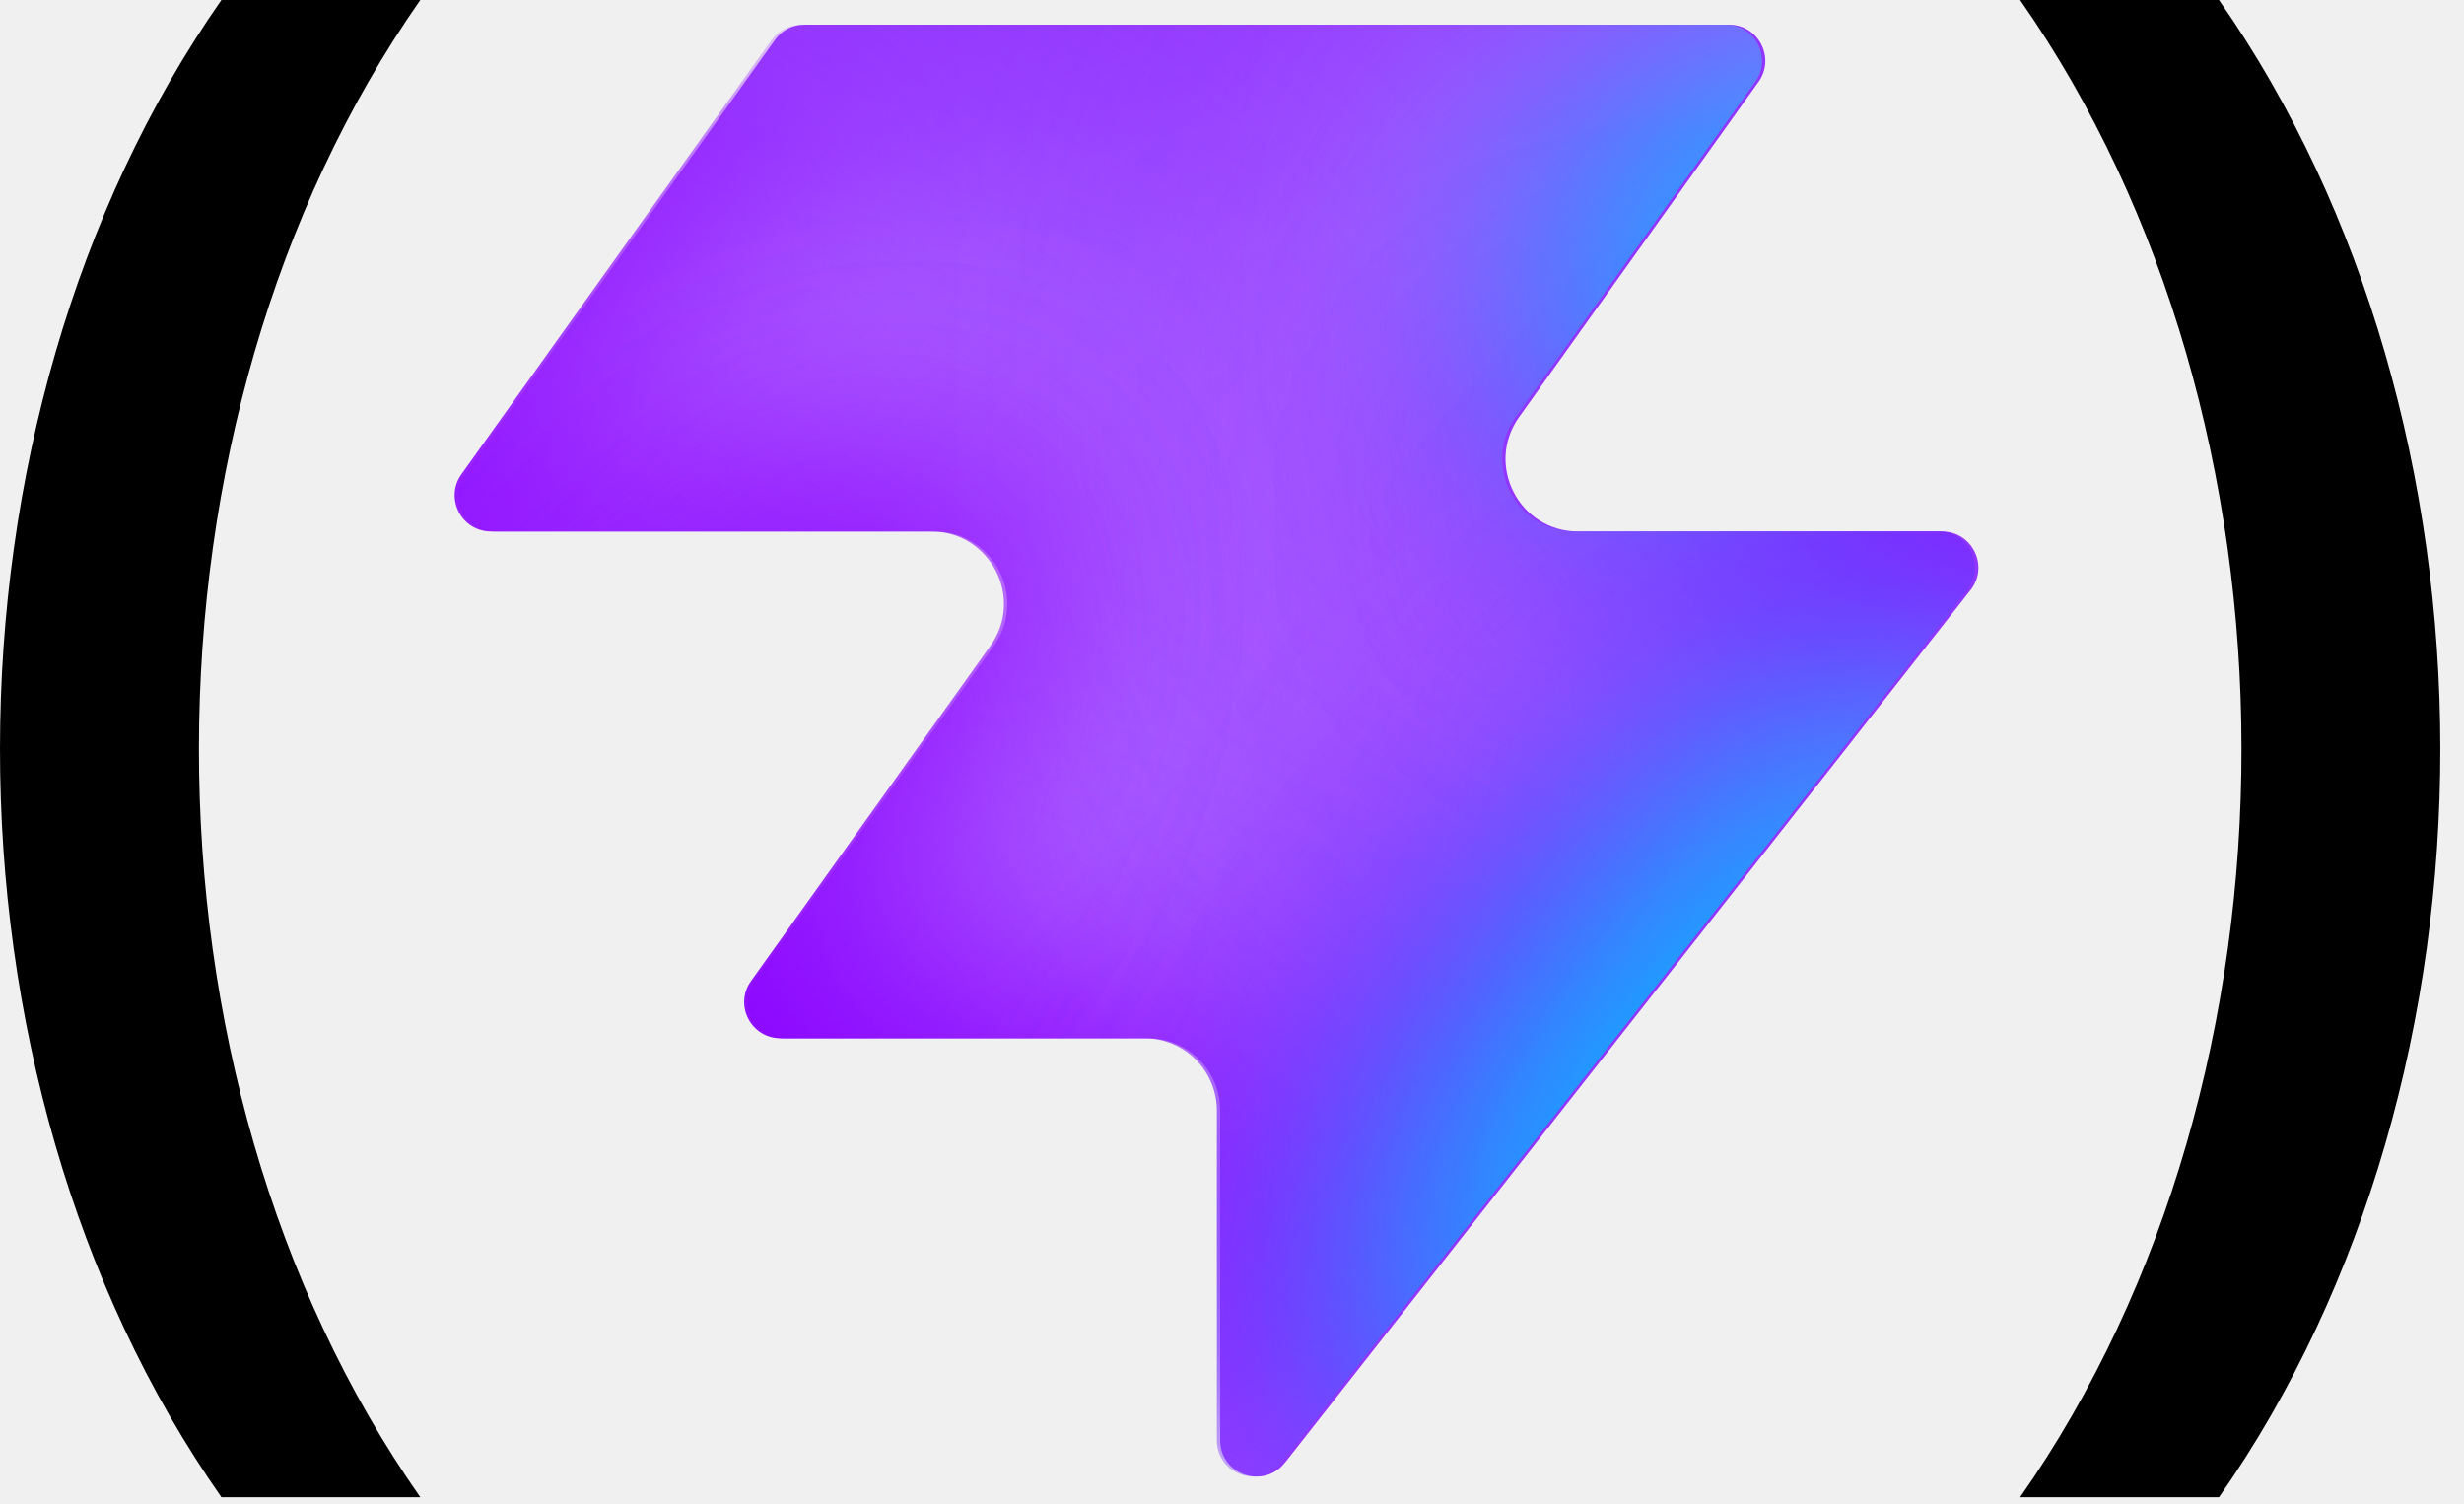
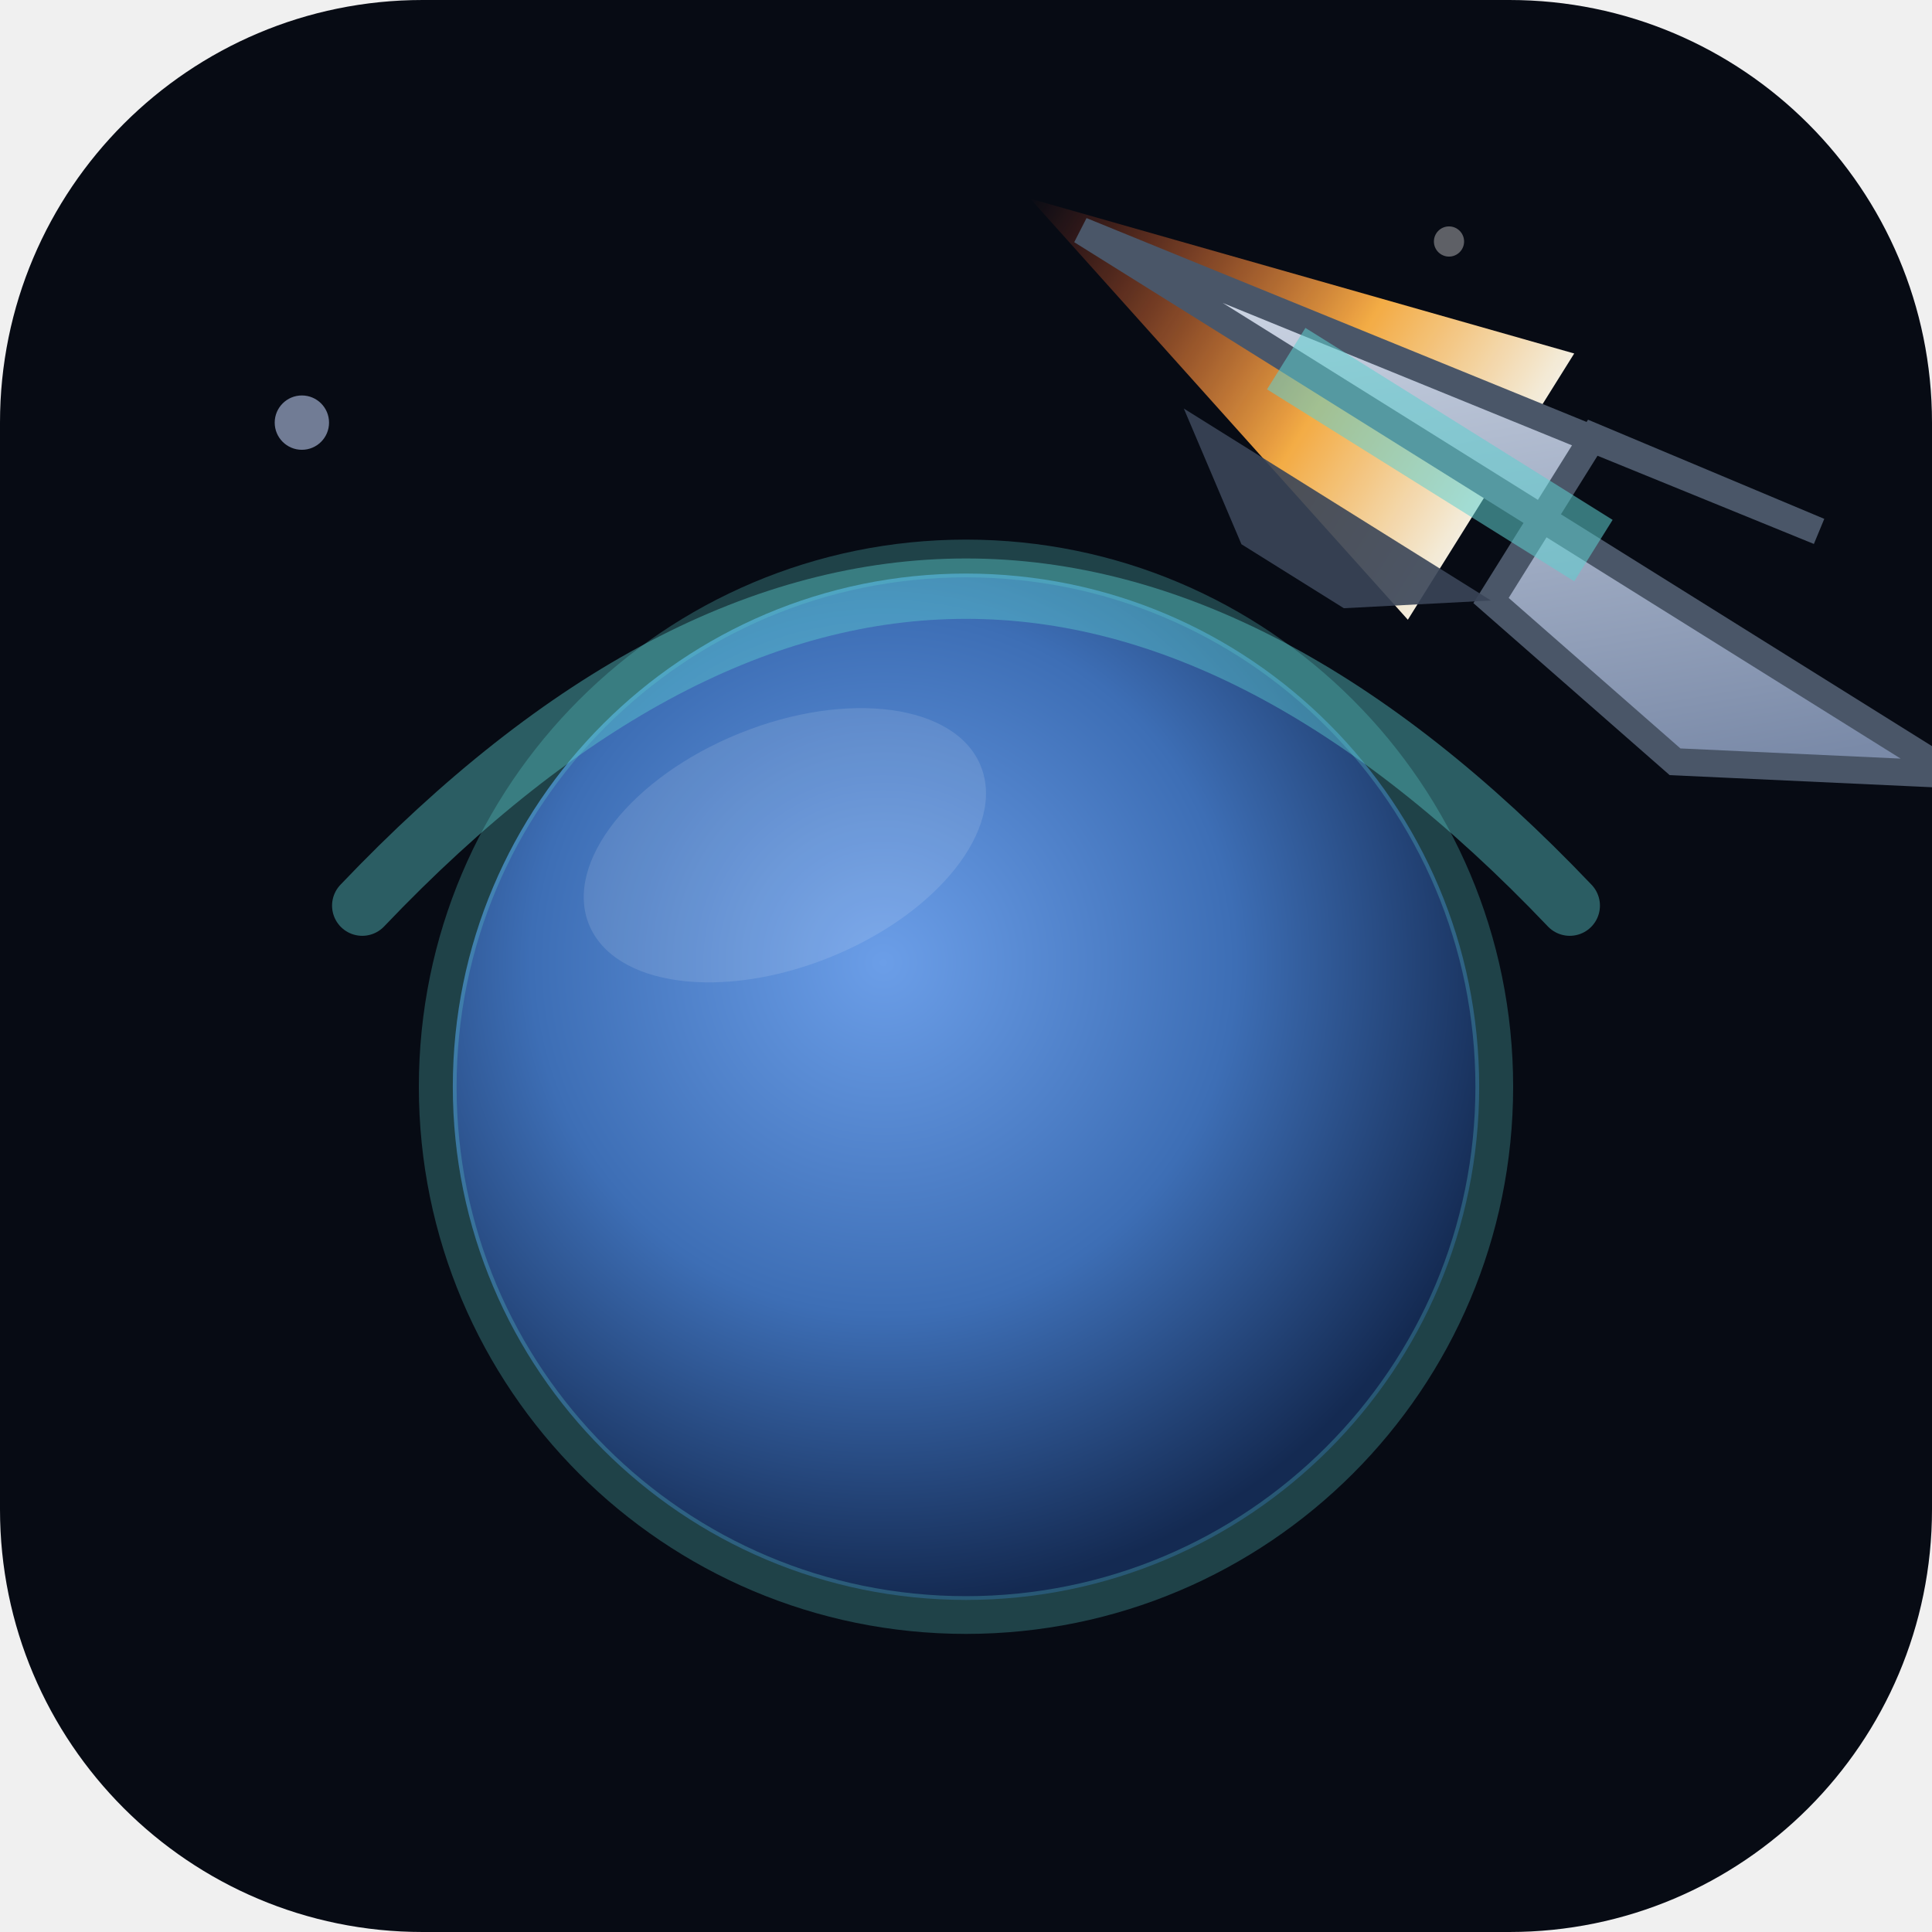
- <svg xmlns="http://www.w3.org/2000/svg" width="77" height="47" fill="none" aria-labelledby="vite-logo-title" viewBox="0 0 77 47">
-   <style>.parenthesis{fill:#000}@media (prefers-color-scheme:dark){.parenthesis{fill:#fff}}</style>
-   <path fill="#9135ff" d="M40.151 45.71c-.663.844-2.02.374-2.02-.699V34.708a2.26 2.26 0 0 0-2.262-2.262H24.493c-.92 0-1.457-1.04-.92-1.788l7.479-10.471c1.07-1.498 0-3.578-1.842-3.578H15.443c-.92 0-1.456-1.04-.92-1.788l9.696-13.576c.213-.297.556-.474.92-.474h28.894c.92 0 1.456 1.04.92 1.788l-7.48 10.472c-1.07 1.497 0 3.578 1.842 3.578h11.376c.944 0 1.474 1.087.89 1.83L40.153 45.712z" />
-   <mask id="a" width="48" height="47" x="14" y="0" maskUnits="userSpaceOnUse" style="mask-type:alpha">
-     <path fill="#000" d="M40.047 45.71c-.663.843-2.02.374-2.02-.699V34.708a2.26 2.26 0 0 0-2.262-2.262H24.389c-.92 0-1.457-1.04-.92-1.788l7.479-10.472c1.07-1.497 0-3.578-1.842-3.578H15.34c-.92 0-1.456-1.04-.92-1.788l9.696-13.575c.213-.297.556-.474.92-.474H53.93c.92 0 1.456 1.04.92 1.788L47.37 13.03c-1.07 1.498 0 3.578 1.842 3.578h11.376c.944 0 1.474 1.088.89 1.831L40.049 45.712z" />
-   </mask>
-   <g mask="url(#a)">
-     <g filter="url(#b)">
-       <ellipse cx="5.508" cy="14.704" fill="#eee6ff" rx="5.508" ry="14.704" transform="rotate(269.814 20.96 11.29)scale(-1 1)" />
-     </g>
-     <g filter="url(#c)">
-       <ellipse cx="10.399" cy="29.851" fill="#eee6ff" rx="10.399" ry="29.851" transform="rotate(89.814 -16.902 -8.275)scale(1 -1)" />
-     </g>
-     <g filter="url(#d)">
-       <ellipse cx="5.508" cy="30.487" fill="#8900ff" rx="5.508" ry="30.487" transform="rotate(89.814 -19.197 -7.127)scale(1 -1)" />
-     </g>
-     <g filter="url(#e)">
-       <ellipse cx="5.508" cy="30.599" fill="#8900ff" rx="5.508" ry="30.599" transform="rotate(89.814 -25.928 4.177)scale(1 -1)" />
-     </g>
-     <g filter="url(#f)">
-       <ellipse cx="5.508" cy="30.599" fill="#8900ff" rx="5.508" ry="30.599" transform="rotate(89.814 -25.738 5.52)scale(1 -1)" />
-     </g>
-     <g filter="url(#g)">
-       <ellipse cx="14.072" cy="22.078" fill="#eee6ff" rx="14.072" ry="22.078" transform="rotate(93.35 31.245 55.578)scale(-1 1)" />
-     </g>
-     <g filter="url(#h)">
-       <ellipse cx="3.47" cy="21.501" fill="#8900ff" rx="3.47" ry="21.501" transform="rotate(89.009 35.419 55.202)scale(-1 1)" />
-     </g>
-     <g filter="url(#i)">
-       <ellipse cx="3.47" cy="21.501" fill="#8900ff" rx="3.47" ry="21.501" transform="rotate(89.009 35.419 55.202)scale(-1 1)" />
-     </g>
-     <g filter="url(#j)">
-       <ellipse cx="14.592" cy="9.743" fill="#8900ff" rx="4.407" ry="29.108" transform="rotate(39.51 14.592 9.743)" />
-     </g>
-     <g filter="url(#k)">
-       <ellipse cx="61.728" cy="-5.321" fill="#8900ff" rx="4.407" ry="29.108" transform="rotate(37.892 61.728 -5.32)" />
-     </g>
-     <g filter="url(#l)">
-       <ellipse cx="55.618" cy="7.104" fill="#00c2ff" rx="5.971" ry="9.665" transform="rotate(37.892 55.618 7.104)" />
-     </g>
-     <g filter="url(#m)">
-       <ellipse cx="12.326" cy="39.103" fill="#8900ff" rx="4.407" ry="29.108" transform="rotate(37.892 12.326 39.103)" />
-     </g>
-     <g filter="url(#n)">
-       <ellipse cx="12.326" cy="39.103" fill="#8900ff" rx="4.407" ry="29.108" transform="rotate(37.892 12.326 39.103)" />
-     </g>
-     <g filter="url(#o)">
-       <ellipse cx="49.857" cy="30.678" fill="#8900ff" rx="4.407" ry="29.108" transform="rotate(37.892 49.857 30.678)" />
-     </g>
-     <g filter="url(#p)">
-       <ellipse cx="52.623" cy="33.171" fill="#00c2ff" rx="5.971" ry="15.297" transform="rotate(37.892 52.623 33.17)" />
-     </g>
+ <svg xmlns="http://www.w3.org/2000/svg" viewBox="0 0 64 64" fill="none" width="64" height="64" aria-labelledby="sd-title">
+   <defs>
+     <radialGradient id="vp" cx="42%" cy="38%" r="62%">
+       <stop offset="0%" stop-color="#6b9ee8" />
+       <stop offset="55%" stop-color="#3d6eb5" />
+       <stop offset="100%" stop-color="#142a52" />
+     </radialGradient>
+     <linearGradient id="vf" x1="1" y1="0" x2="0" y2="0">
+       <stop offset="0%" stop-color="#fff8e8" />
+       <stop offset="35%" stop-color="#ffb347" />
+       <stop offset="100%" stop-color="#ff4d2a" stop-opacity="0" />
+     </linearGradient>
+     <linearGradient id="vh" x1="0" y1="0" x2="1" y2="0.3">
+       <stop offset="0%" stop-color="#e8eef8" />
+       <stop offset="100%" stop-color="#7a8aa8" />
+     </linearGradient>
+   </defs>
+   <rect width="64" height="64" rx="14" fill="#070b14" />
+   <circle cx="10" cy="14" r="0.9" fill="#c8d8ff" opacity="0.55" />
+   <circle cx="54" cy="22" r="0.7" fill="#a8c4ff" opacity="0.45" />
+   <circle cx="48" cy="8" r="0.5" fill="#fff" opacity="0.35" />
+   <circle cx="32" cy="36" r="17" fill="url(#vp)" />
+   <ellipse cx="26" cy="28" rx="7" ry="4" fill="#ffffff" opacity="0.12" transform="rotate(-22 26 28)" />
+   <circle cx="32" cy="36" r="17.5" stroke="#5ecfd0" stroke-width="1.25" opacity="0.28" />
+   <path d="M12 30 Q32 9 52 30" stroke="#5ecfd0" stroke-width="2" stroke-linecap="round" opacity="0.42" />
+   <g transform="translate(46 14) rotate(32)">
+     <path d="M -14 0 L 4 -5.2 4 5.2 -14 0 Z" fill="url(#vf)" opacity="0.95" />
+     <path d="M -12 0 L 22 0 14 4.5 6 3.2 6 -3.2 14 -4.5 Z" fill="url(#vh)" stroke="#4a5668" stroke-width="0.9" />
+     <path d="M 6 3.2 L 2 6 -2 6 -6 3.2 Z" fill="#3a4558" opacity="0.9" />
+     <path d="M -4 -1.2 L 8 -1.2 8 1.2 -4 1.2 Z" fill="#5ecfd0" opacity="0.55" />
  </g>
-   <path d="M6.919 0c-9.198 13.166-9.252 33.575 0 46.789h6.215c-9.25-13.214-9.196-33.623 0-46.789zm62.424 0h-6.215c9.198 13.166 9.252 33.575 0 46.789h6.215c9.25-13.214 9.196-33.623 0-46.789" class="parenthesis" />
-   <defs>
-     <filter id="b" width="60.045" height="41.654" x="-5.564" y="16.92" color-interpolation-filters="sRGB" filterUnits="userSpaceOnUse">
-       <feFlood flood-opacity="0" result="BackgroundImageFix" />
-       <feBlend in="SourceGraphic" in2="BackgroundImageFix" result="shape" />
-       <feGaussianBlur result="effect1_foregroundBlur_2002_17286" stdDeviation="7.659" />
-     </filter>
-     <filter id="c" width="90.34" height="51.437" x="-40.407" y="-6.762" color-interpolation-filters="sRGB" filterUnits="userSpaceOnUse">
-       <feFlood flood-opacity="0" result="BackgroundImageFix" />
-       <feBlend in="SourceGraphic" in2="BackgroundImageFix" result="shape" />
-       <feGaussianBlur result="effect1_foregroundBlur_2002_17286" stdDeviation="7.659" />
-     </filter>
-     <filter id="d" width="79.355" height="29.4" x="-35.435" y="2.801" color-interpolation-filters="sRGB" filterUnits="userSpaceOnUse">
-       <feFlood flood-opacity="0" result="BackgroundImageFix" />
-       <feBlend in="SourceGraphic" in2="BackgroundImageFix" result="shape" />
-       <feGaussianBlur result="effect1_foregroundBlur_2002_17286" stdDeviation="4.596" />
-     </filter>
-     <filter id="e" width="79.579" height="29.4" x="-30.84" y="20.8" color-interpolation-filters="sRGB" filterUnits="userSpaceOnUse">
-       <feFlood flood-opacity="0" result="BackgroundImageFix" />
-       <feBlend in="SourceGraphic" in2="BackgroundImageFix" result="shape" />
-       <feGaussianBlur result="effect1_foregroundBlur_2002_17286" stdDeviation="4.596" />
-     </filter>
-     <filter id="f" width="79.579" height="29.4" x="-29.307" y="21.949" color-interpolation-filters="sRGB" filterUnits="userSpaceOnUse">
-       <feFlood flood-opacity="0" result="BackgroundImageFix" />
-       <feBlend in="SourceGraphic" in2="BackgroundImageFix" result="shape" />
-       <feGaussianBlur result="effect1_foregroundBlur_2002_17286" stdDeviation="4.596" />
-     </filter>
-     <filter id="g" width="74.749" height="58.852" x="29.961" y="-17.13" color-interpolation-filters="sRGB" filterUnits="userSpaceOnUse">
-       <feFlood flood-opacity="0" result="BackgroundImageFix" />
-       <feBlend in="SourceGraphic" in2="BackgroundImageFix" result="shape" />
-       <feGaussianBlur result="effect1_foregroundBlur_2002_17286" stdDeviation="7.659" />
-     </filter>
-     <filter id="h" width="61.377" height="25.362" x="37.754" y="3.055" color-interpolation-filters="sRGB" filterUnits="userSpaceOnUse">
-       <feFlood flood-opacity="0" result="BackgroundImageFix" />
-       <feBlend in="SourceGraphic" in2="BackgroundImageFix" result="shape" />
-       <feGaussianBlur result="effect1_foregroundBlur_2002_17286" stdDeviation="4.596" />
-     </filter>
-     <filter id="i" width="61.377" height="25.362" x="37.754" y="3.055" color-interpolation-filters="sRGB" filterUnits="userSpaceOnUse">
-       <feFlood flood-opacity="0" result="BackgroundImageFix" />
-       <feBlend in="SourceGraphic" in2="BackgroundImageFix" result="shape" />
-       <feGaussianBlur result="effect1_foregroundBlur_2002_17286" stdDeviation="4.596" />
-     </filter>
-     <filter id="j" width="56.045" height="63.649" x="-13.43" y="-22.082" color-interpolation-filters="sRGB" filterUnits="userSpaceOnUse">
-       <feFlood flood-opacity="0" result="BackgroundImageFix" />
-       <feBlend in="SourceGraphic" in2="BackgroundImageFix" result="shape" />
-       <feGaussianBlur result="effect1_foregroundBlur_2002_17286" stdDeviation="4.596" />
-     </filter>
-     <filter id="k" width="54.814" height="64.646" x="34.321" y="-37.644" color-interpolation-filters="sRGB" filterUnits="userSpaceOnUse">
-       <feFlood flood-opacity="0" result="BackgroundImageFix" />
-       <feBlend in="SourceGraphic" in2="BackgroundImageFix" result="shape" />
-       <feGaussianBlur result="effect1_foregroundBlur_2002_17286" stdDeviation="4.596" />
-     </filter>
-     <filter id="l" width="33.541" height="35.313" x="38.847" y="-10.552" color-interpolation-filters="sRGB" filterUnits="userSpaceOnUse">
-       <feFlood flood-opacity="0" result="BackgroundImageFix" />
-       <feBlend in="SourceGraphic" in2="BackgroundImageFix" result="shape" />
-       <feGaussianBlur result="effect1_foregroundBlur_2002_17286" stdDeviation="4.596" />
-     </filter>
-     <filter id="m" width="54.814" height="64.646" x="-15.081" y="6.78" color-interpolation-filters="sRGB" filterUnits="userSpaceOnUse">
-       <feFlood flood-opacity="0" result="BackgroundImageFix" />
-       <feBlend in="SourceGraphic" in2="BackgroundImageFix" result="shape" />
-       <feGaussianBlur result="effect1_foregroundBlur_2002_17286" stdDeviation="4.596" />
-     </filter>
-     <filter id="n" width="54.814" height="64.646" x="-15.081" y="6.78" color-interpolation-filters="sRGB" filterUnits="userSpaceOnUse">
-       <feFlood flood-opacity="0" result="BackgroundImageFix" />
-       <feBlend in="SourceGraphic" in2="BackgroundImageFix" result="shape" />
-       <feGaussianBlur result="effect1_foregroundBlur_2002_17286" stdDeviation="4.596" />
-     </filter>
-     <filter id="o" width="54.814" height="64.646" x="22.45" y="-1.645" color-interpolation-filters="sRGB" filterUnits="userSpaceOnUse">
-       <feFlood flood-opacity="0" result="BackgroundImageFix" />
-       <feBlend in="SourceGraphic" in2="BackgroundImageFix" result="shape" />
-       <feGaussianBlur result="effect1_foregroundBlur_2002_17286" stdDeviation="4.596" />
-     </filter>
-     <filter id="p" width="39.409" height="43.623" x="32.919" y="11.36" color-interpolation-filters="sRGB" filterUnits="userSpaceOnUse">
-       <feFlood flood-opacity="0" result="BackgroundImageFix" />
-       <feBlend in="SourceGraphic" in2="BackgroundImageFix" result="shape" />
-       <feGaussianBlur result="effect1_foregroundBlur_2002_17286" stdDeviation="4.596" />
-     </filter>
-   </defs>
</svg>
